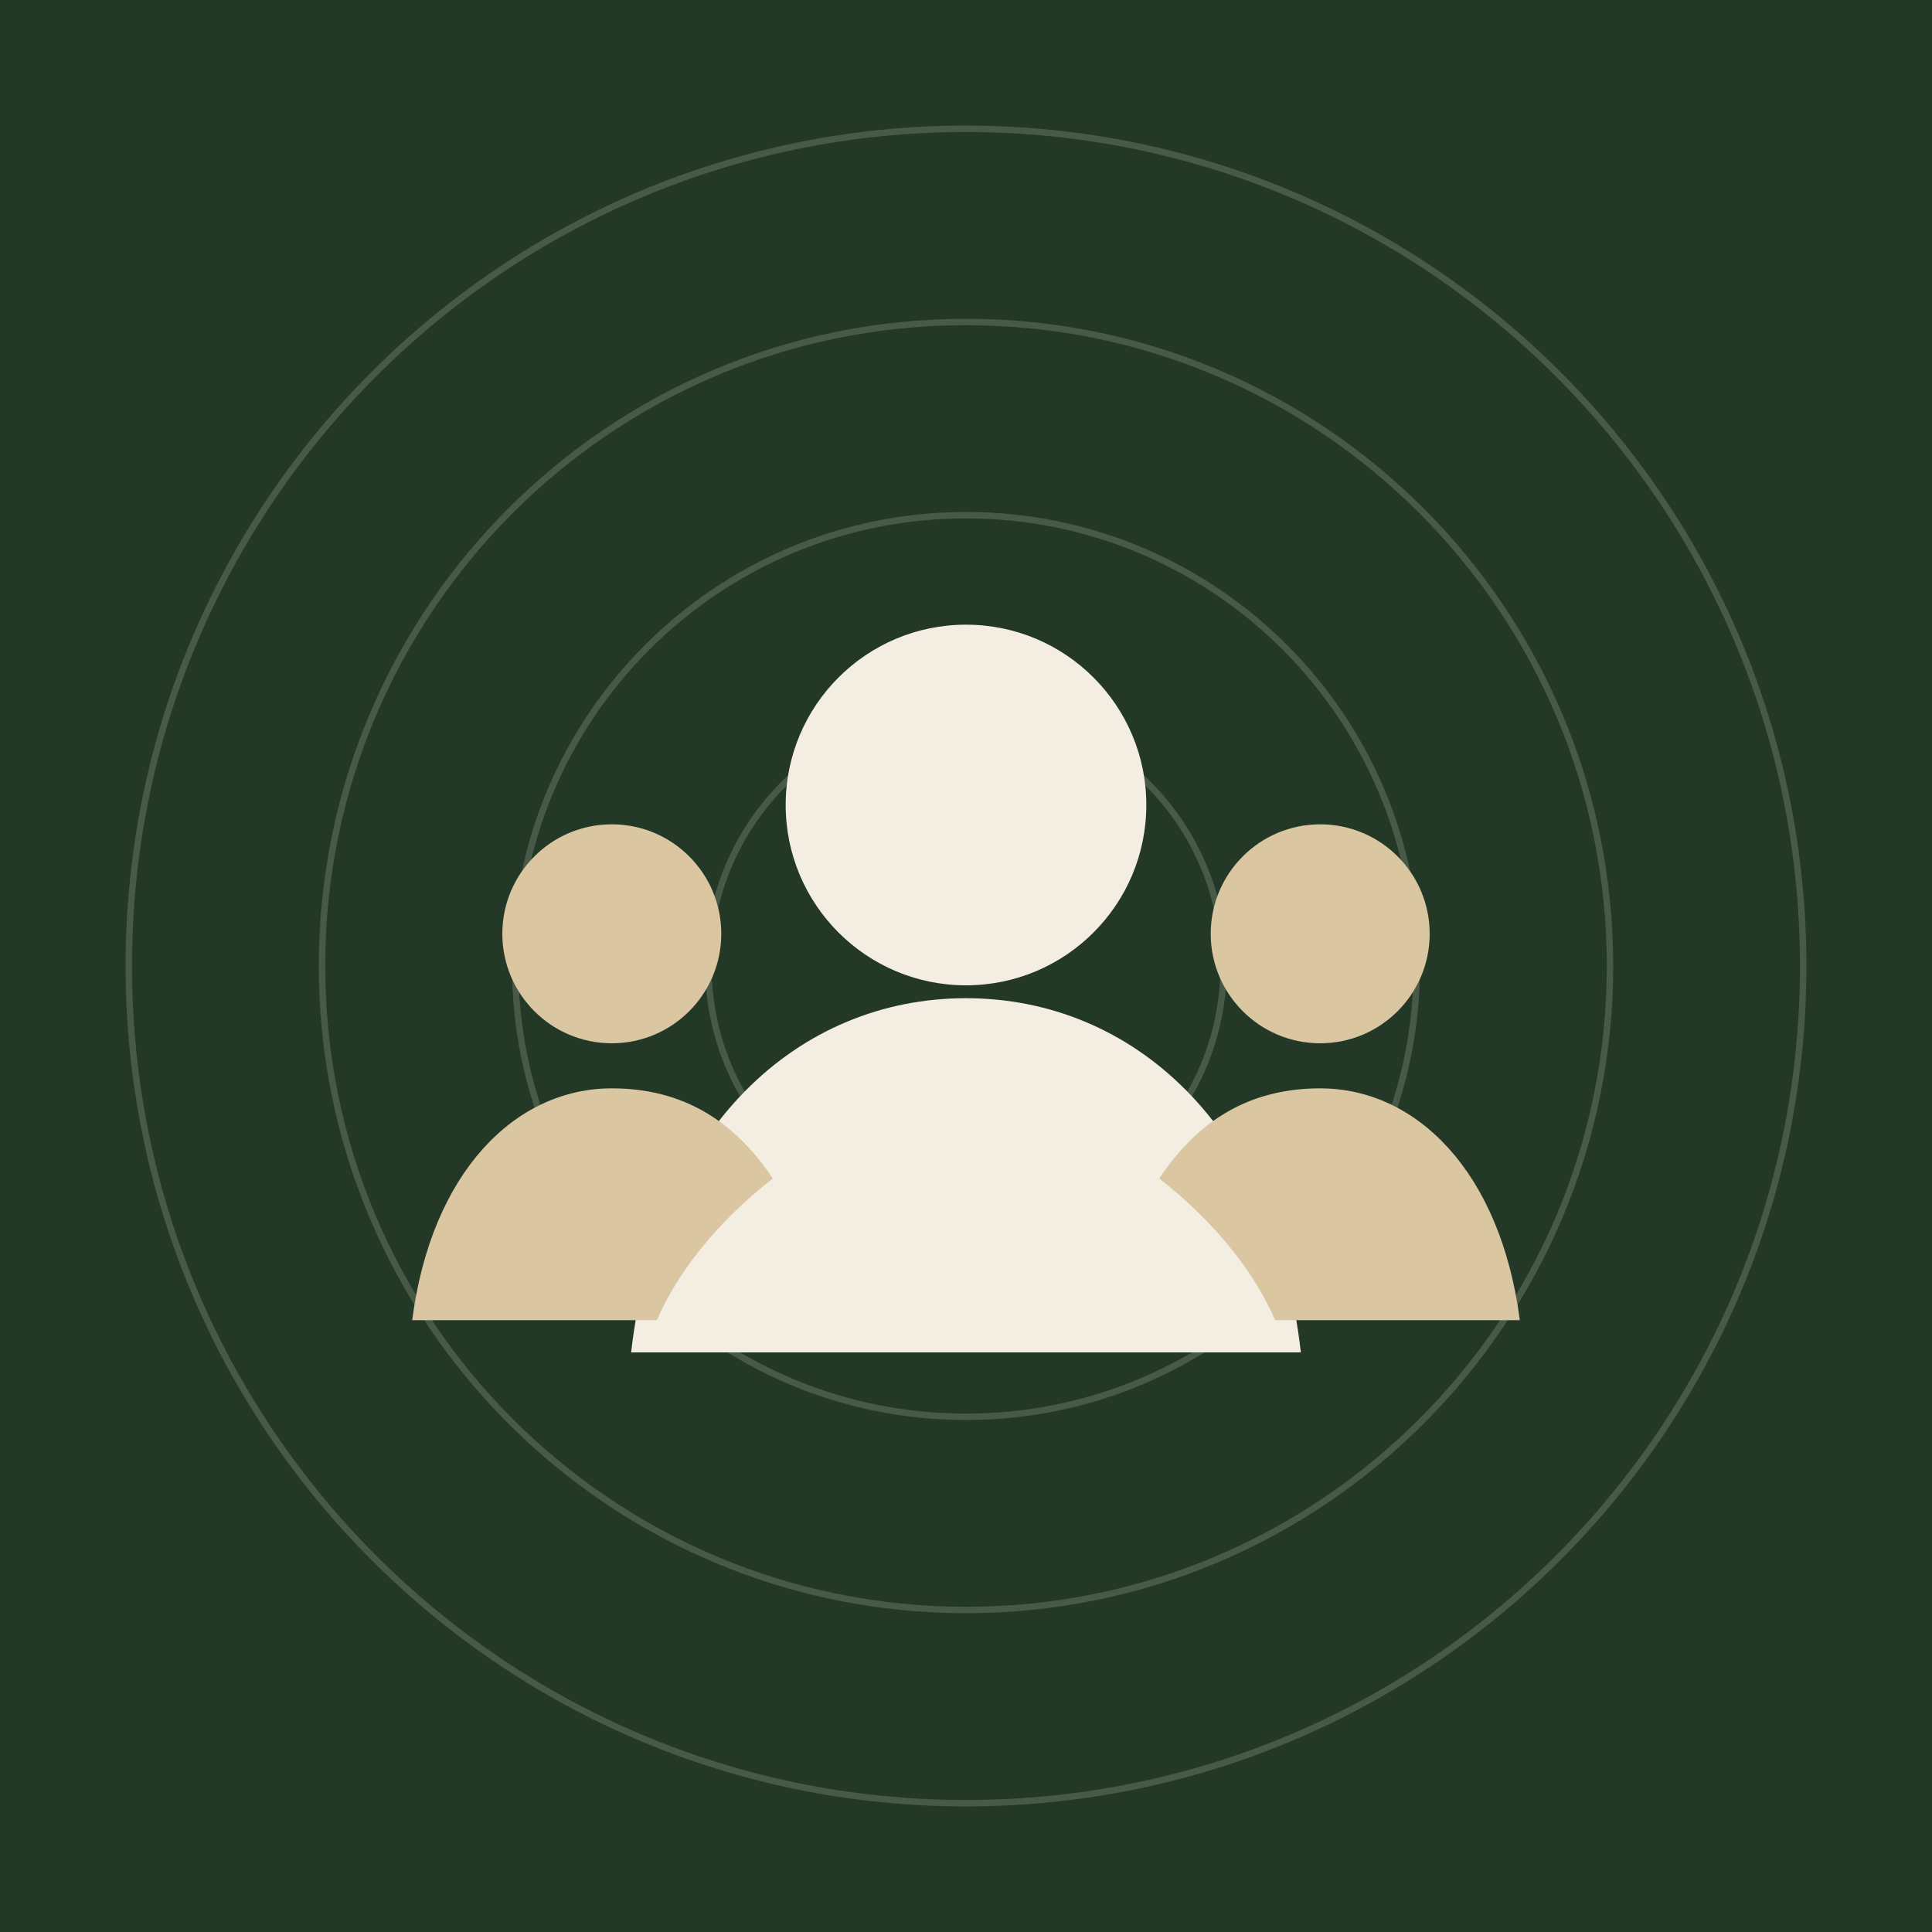
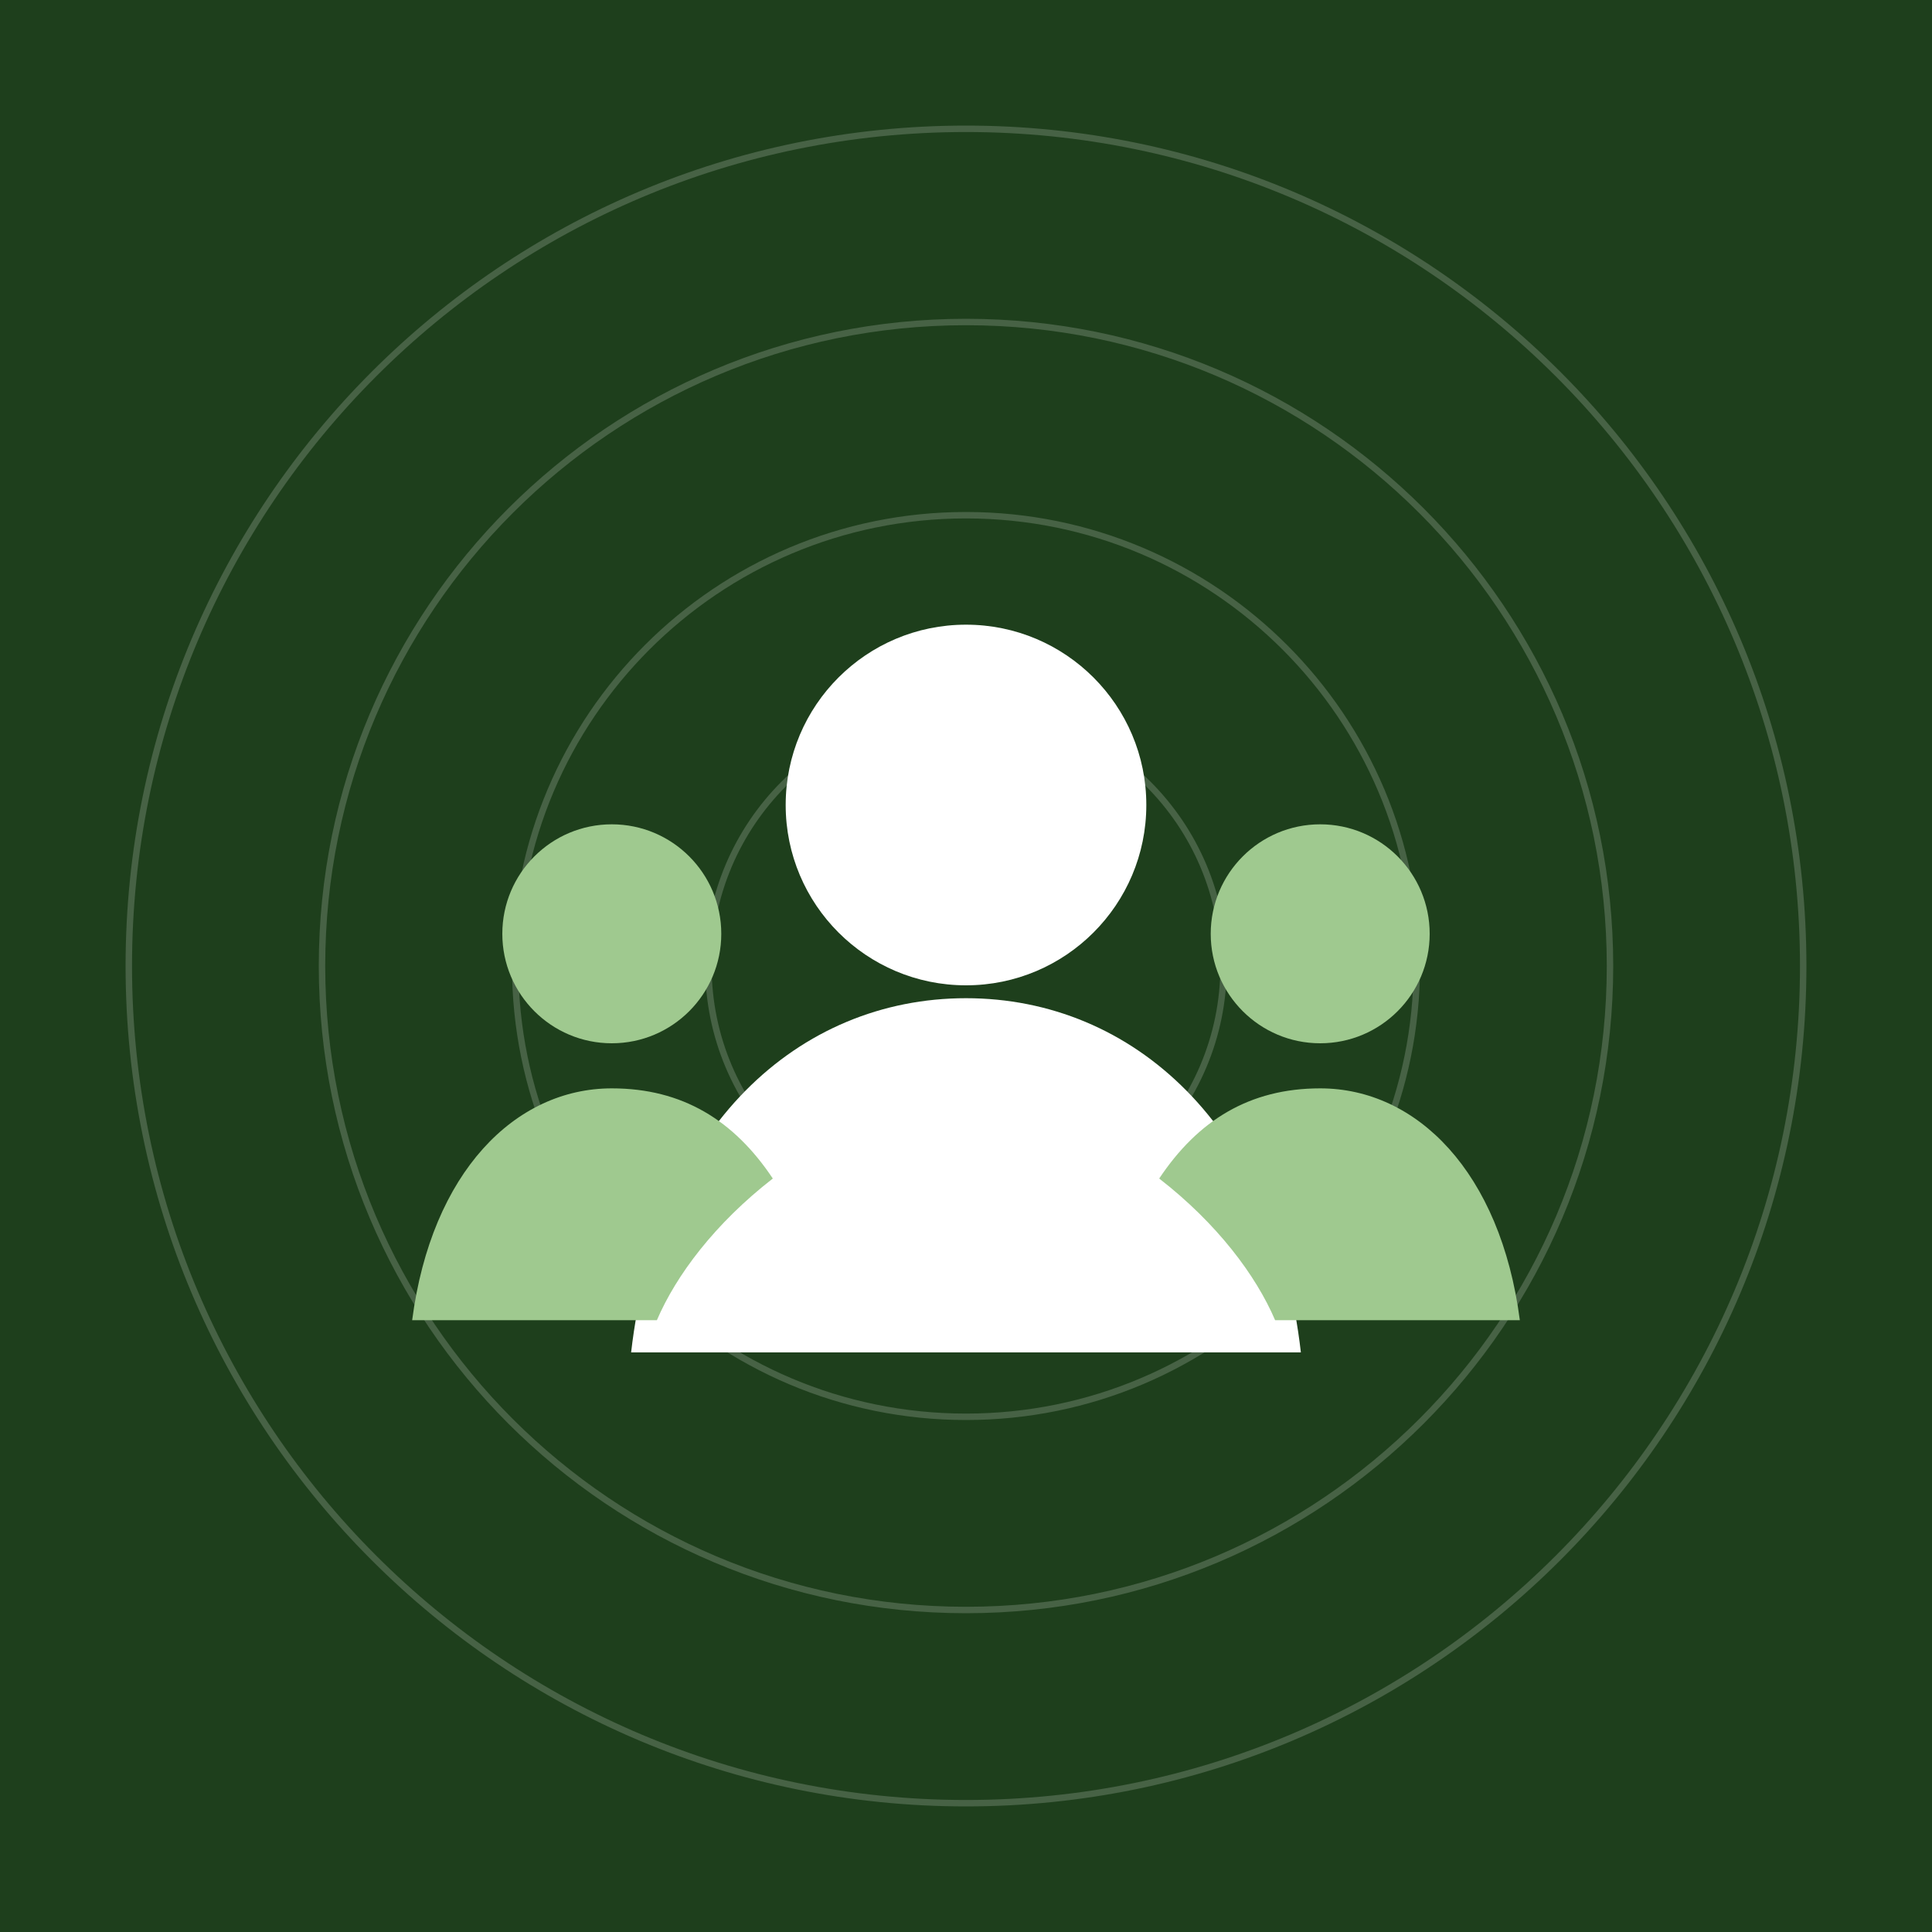
<svg xmlns="http://www.w3.org/2000/svg" viewBox="0 0 600 600" role="img">
-   <rect width="600" height="600" fill="#233827" />
-   <g fill="none" stroke="#F4EEE2" stroke-opacity=".18" stroke-width="2">
+   <rect width="600" height="600" fill="#1E3F1C" />
+   <g fill="none" stroke="#FFFFFF" stroke-opacity=".18" stroke-width="2">
    <circle cx="300" cy="300" r="260" />
    <circle cx="300" cy="300" r="200" />
    <circle cx="300" cy="300" r="140" />
    <circle cx="300" cy="300" r="80" />
  </g>
-   <g fill="#F4EEE2">
+   <g fill="#FFFFFF">
    <circle cx="300" cy="250" r="56" />
    <path d="M196 420c8-70 52-110 104-110s96 40 104 110z" />
  </g>
-   <g fill="#DAC6A0">
+   <g fill="#9FC98F">
    <circle cx="190" cy="290" r="34" />
    <path d="M128 410c6-46 32-72 62-72 22 0 38 10 50 28-18 14-30 30-36 44z" />
    <circle cx="410" cy="290" r="34" />
    <path d="M472 410c-6-46-32-72-62-72-22 0-38 10-50 28 18 14 30 30 36 44z" />
  </g>
</svg>
